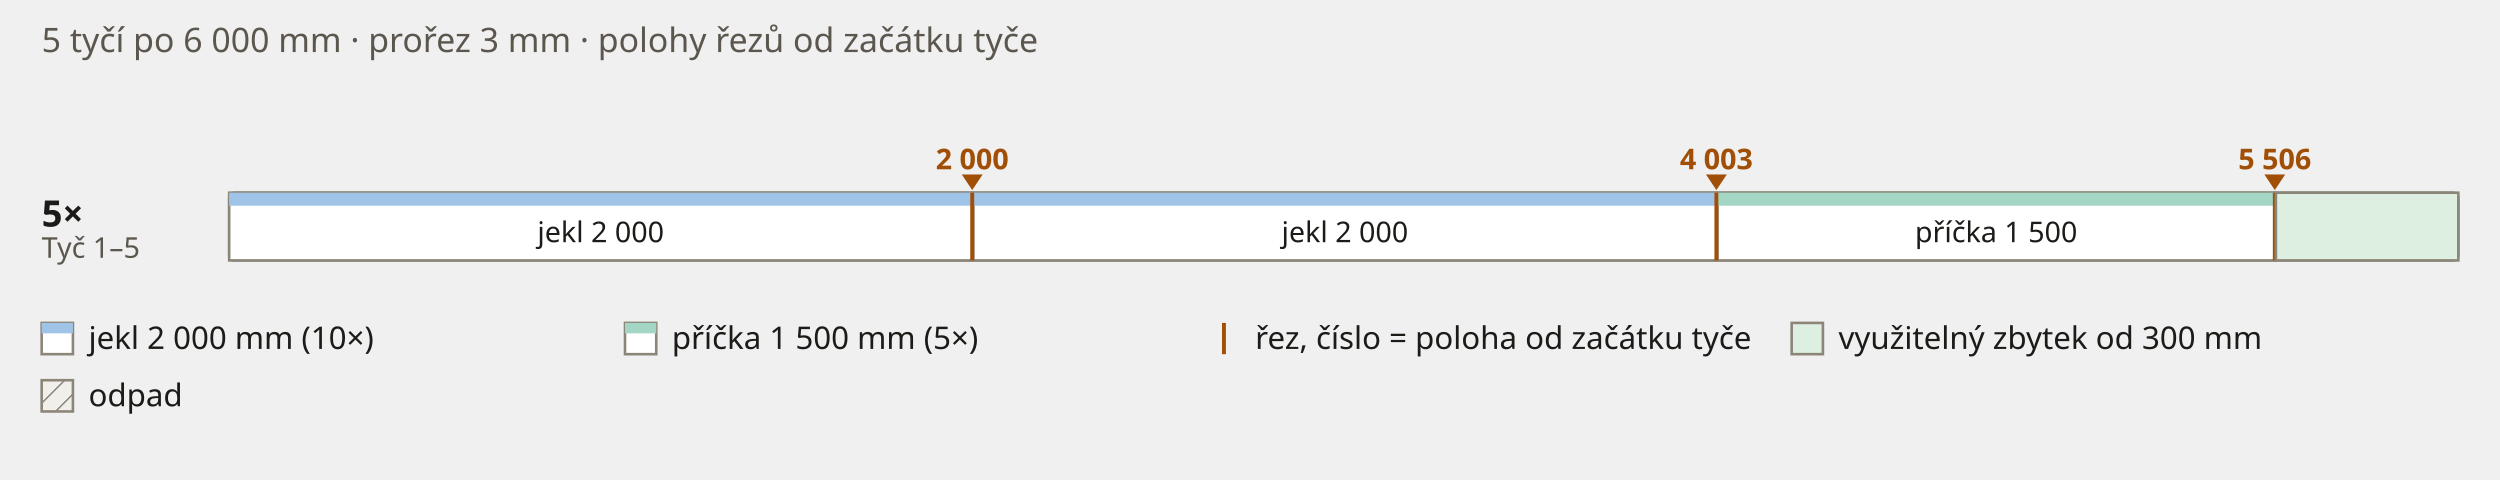
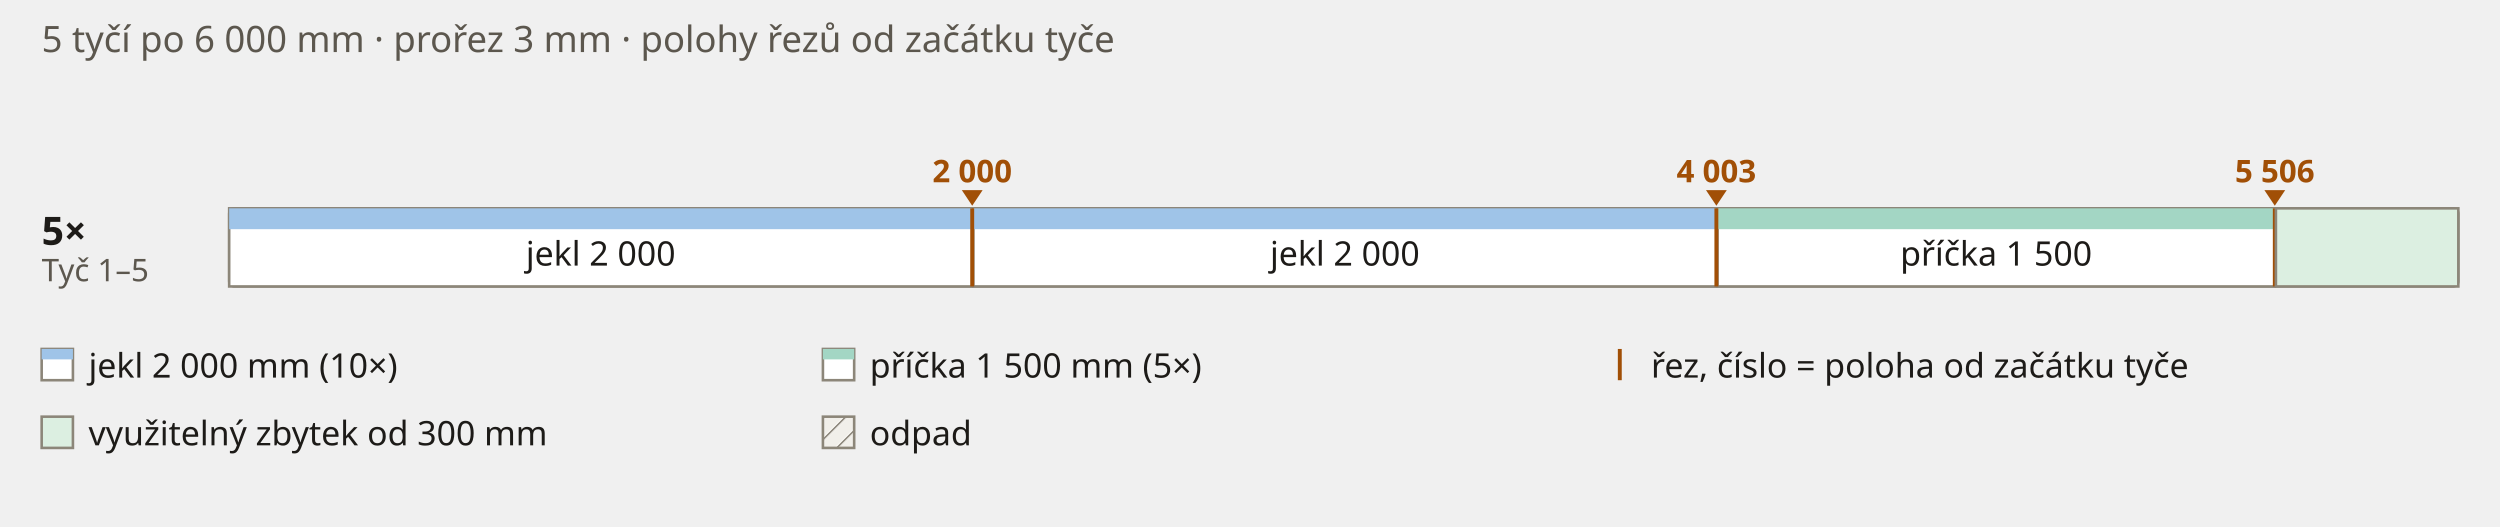
- <svg xmlns="http://www.w3.org/2000/svg" viewBox="0 0 960 184" role="img" aria-labelledby="plan-title plan-desc" font-family="'IBM Plex Sans', ui-sans-serif, system-ui, sans-serif" style="font-variant-numeric: tabular-nums">
+ <svg xmlns="http://www.w3.org/2000/svg" viewBox="0 0 960 202" role="img" aria-labelledby="plan-title plan-desc" font-family="'IBM Plex Sans', ui-sans-serif, system-ui, sans-serif" style="font-variant-numeric: tabular-nums">
  <defs>
    <pattern id="plan-hatch" width="6" height="6" patternUnits="userSpaceOnUse" patternTransform="rotate(45)">
      <rect width="6" height="6" fill="#f1efea" />
      <line x1="0" y1="0" x2="0" y2="6" stroke="#7d776c" stroke-width="1" />
    </pattern>
  </defs>
-   <text x="16" y="20" font-size="13" font-weight="400" fill="#5c574e" text-anchor="start">5 tyčí po 6 000 mm · prořez 3 mm · polohy řezů od začátku tyče</text>
-   <text x="16" y="87" font-size="14" font-weight="600" fill="#1d1b18" text-anchor="start">5×</text>
-   <text x="16" y="99" font-size="11" font-weight="400" fill="#5c574e" text-anchor="start">Tyč 1–5</text>
-   <rect x="88" y="74" width="856" height="26" rx="2" fill="#efede8" stroke="#8c8679" />
+   <text x="16" y="20" font-size="14" font-weight="400" fill="#5c574e" text-anchor="start">5 tyčí po 6 000 mm · prořez 3 mm · polohy řezů od začátku tyče</text>
+   <text x="16" y="94" font-size="15" font-weight="600" fill="#1d1b18" text-anchor="start">5×</text>
+   <text x="16" y="108" font-size="12" font-weight="400" fill="#5c574e" text-anchor="start">Tyč 1–5</text>
+   <rect x="88" y="80" width="856" height="30" rx="2" fill="#efede8" stroke="#8c8679" />
  <g data-part-id="p1">
-     <rect x="88" y="74" width="285.33" height="26" fill="#ffffff" stroke="#8c8679" />
-     <rect x="88" y="74" width="285.33" height="5" fill="#9fc4e8" />
-     <text x="230.67" y="93" font-size="11" font-weight="400" fill="#1d1b18" text-anchor="middle">jekl 2 000</text>
+     <rect x="88" y="80" width="285.33" height="30" fill="#ffffff" stroke="#8c8679" />
+     <rect x="88" y="80" width="285.33" height="8" fill="#9fc4e8" />
+     <text x="230.67" y="102" font-size="13" font-weight="400" fill="#1d1b18" text-anchor="middle">jekl 2 000</text>
  </g>
  <g data-part-id="p1">
-     <rect x="373.76" y="74" width="285.33" height="26" fill="#ffffff" stroke="#8c8679" />
-     <rect x="373.76" y="74" width="285.33" height="5" fill="#9fc4e8" />
-     <text x="516.43" y="93" font-size="11" font-weight="400" fill="#1d1b18" text-anchor="middle">jekl 2 000</text>
+     <rect x="373.76" y="80" width="285.33" height="30" fill="#ffffff" stroke="#8c8679" />
+     <rect x="373.76" y="80" width="285.33" height="8" fill="#9fc4e8" />
+     <text x="516.43" y="102" font-size="13" font-weight="400" fill="#1d1b18" text-anchor="middle">jekl 2 000</text>
  </g>
  <g data-part-id="p2">
-     <rect x="659.52" y="74" width="214" height="26" fill="#ffffff" stroke="#8c8679" />
-     <rect x="659.52" y="74" width="214" height="5" fill="#a3d6c4" />
-     <text x="766.52" y="93" font-size="11" font-weight="400" fill="#1d1b18" text-anchor="middle">příčka 1 500</text>
+     <rect x="659.52" y="80" width="214" height="30" fill="#ffffff" stroke="#8c8679" />
+     <rect x="659.52" y="80" width="214" height="8" fill="#a3d6c4" />
+     <text x="766.52" y="102" font-size="13" font-weight="400" fill="#1d1b18" text-anchor="middle">příčka 1 500</text>
  </g>
  <g>
-     <line x1="373.33" y1="74" x2="373.33" y2="100" stroke="#a14f06" stroke-width="1.5" />
-     <polygon points="369.33,67 377.33,67 373.33,73" fill="#a14f06" />
-     <text x="373.33" y="65" font-size="11" font-weight="600" fill="#a14f06" text-anchor="middle">2 000</text>
+     <line x1="373.33" y1="80" x2="373.33" y2="110" stroke="#a14f06" stroke-width="1.5" />
+     <polygon points="369.33,73 377.33,73 373.33,79" fill="#a14f06" />
+     <text x="373.33" y="70" font-size="12" font-weight="600" fill="#a14f06" text-anchor="middle">2 000</text>
  </g>
  <g>
-     <line x1="659.09" y1="74" x2="659.09" y2="100" stroke="#a14f06" stroke-width="1.5" />
-     <polygon points="655.09,67 663.09,67 659.09,73" fill="#a14f06" />
-     <text x="659.09" y="65" font-size="11" font-weight="600" fill="#a14f06" text-anchor="middle">4 003</text>
+     <line x1="659.09" y1="80" x2="659.09" y2="110" stroke="#a14f06" stroke-width="1.5" />
+     <polygon points="655.09,73 663.09,73 659.09,79" fill="#a14f06" />
+     <text x="659.09" y="70" font-size="12" font-weight="600" fill="#a14f06" text-anchor="middle">4 003</text>
  </g>
  <g>
-     <line x1="873.52" y1="74" x2="873.52" y2="100" stroke="#a14f06" stroke-width="1.5" />
-     <polygon points="869.52,67 877.52,67 873.52,73" fill="#a14f06" />
-     <text x="873.52" y="65" font-size="11" font-weight="600" fill="#a14f06" text-anchor="middle">5 506</text>
+     <line x1="873.52" y1="80" x2="873.52" y2="110" stroke="#a14f06" stroke-width="1.5" />
+     <polygon points="869.52,73 877.52,73 873.52,79" fill="#a14f06" />
+     <text x="873.52" y="70" font-size="12" font-weight="600" fill="#a14f06" text-anchor="middle">5 506</text>
  </g>
  <g>
-     <rect x="873.95" y="74" width="70.05" height="26" fill="#dcefe1" stroke="#8c8679" />
+     <rect x="873.95" y="80" width="70.05" height="30" fill="#dcefe1" stroke="#8c8679" />
  </g>
-   <g transform="translate(16,124)">
+   <g transform="translate(16,134)">
    <rect width="12" height="12" fill="#ffffff" stroke="#8c8679" />
    <rect width="12" height="4" fill="#9fc4e8" />
  </g>
-   <text x="34" y="134" font-size="12" font-weight="400" fill="#1d1b18" text-anchor="start">jekl 2 000 mm (10×)</text>
-   <g transform="translate(240,124)">
+   <text x="34" y="145" font-size="13" font-weight="400" fill="#1d1b18" text-anchor="start">jekl 2 000 mm (10×)</text>
+   <g transform="translate(316,134)">
    <rect width="12" height="12" fill="#ffffff" stroke="#8c8679" />
    <rect width="12" height="4" fill="#a3d6c4" />
  </g>
-   <text x="258" y="134" font-size="12" font-weight="400" fill="#1d1b18" text-anchor="start">příčka 1 500 mm (5×)</text>
-   <g transform="translate(464,124)">
+   <text x="334" y="145" font-size="13" font-weight="400" fill="#1d1b18" text-anchor="start">příčka 1 500 mm (5×)</text>
+   <g transform="translate(616,134)">
    <line x1="6" y1="0" x2="6" y2="12" stroke="#a14f06" stroke-width="1.5" />
  </g>
-   <text x="482" y="134" font-size="12" font-weight="400" fill="#1d1b18" text-anchor="start">řez, číslo = poloha od začátku tyče</text>
-   <g transform="translate(688,124)">
+   <text x="634" y="145" font-size="13" font-weight="400" fill="#1d1b18" text-anchor="start">řez, číslo = poloha od začátku tyče</text>
+   <g transform="translate(16,160)">
    <rect width="12" height="12" fill="#dcefe1" stroke="#8c8679" />
  </g>
-   <text x="706" y="134" font-size="12" font-weight="400" fill="#1d1b18" text-anchor="start">využitelný zbytek od 300 mm</text>
-   <g transform="translate(16,146)">
+   <text x="34" y="171" font-size="13" font-weight="400" fill="#1d1b18" text-anchor="start">využitelný zbytek od 300 mm</text>
+   <g transform="translate(316,160)">
    <rect width="12" height="12" fill="url(#plan-hatch)" stroke="#8c8679" />
  </g>
-   <text x="34" y="156" font-size="12" font-weight="400" fill="#1d1b18" text-anchor="start">odpad</text>
+   <text x="334" y="171" font-size="13" font-weight="400" fill="#1d1b18" text-anchor="start">odpad</text>
</svg>
